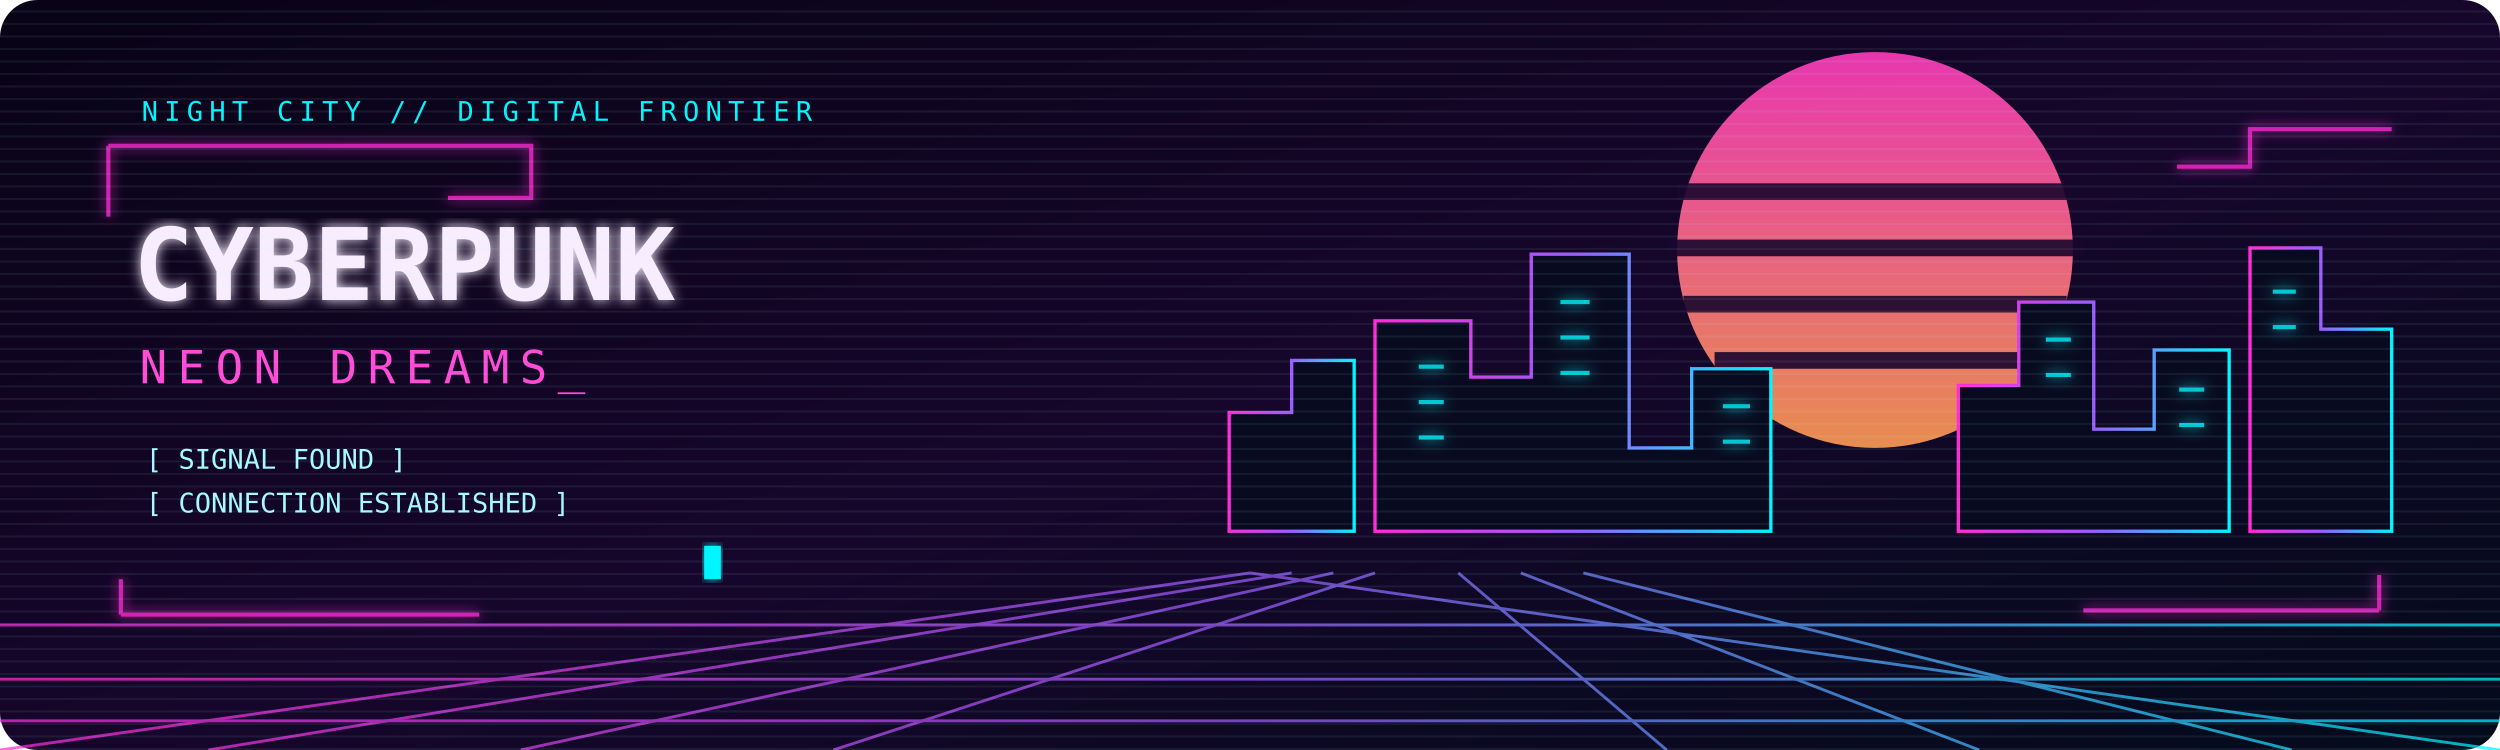
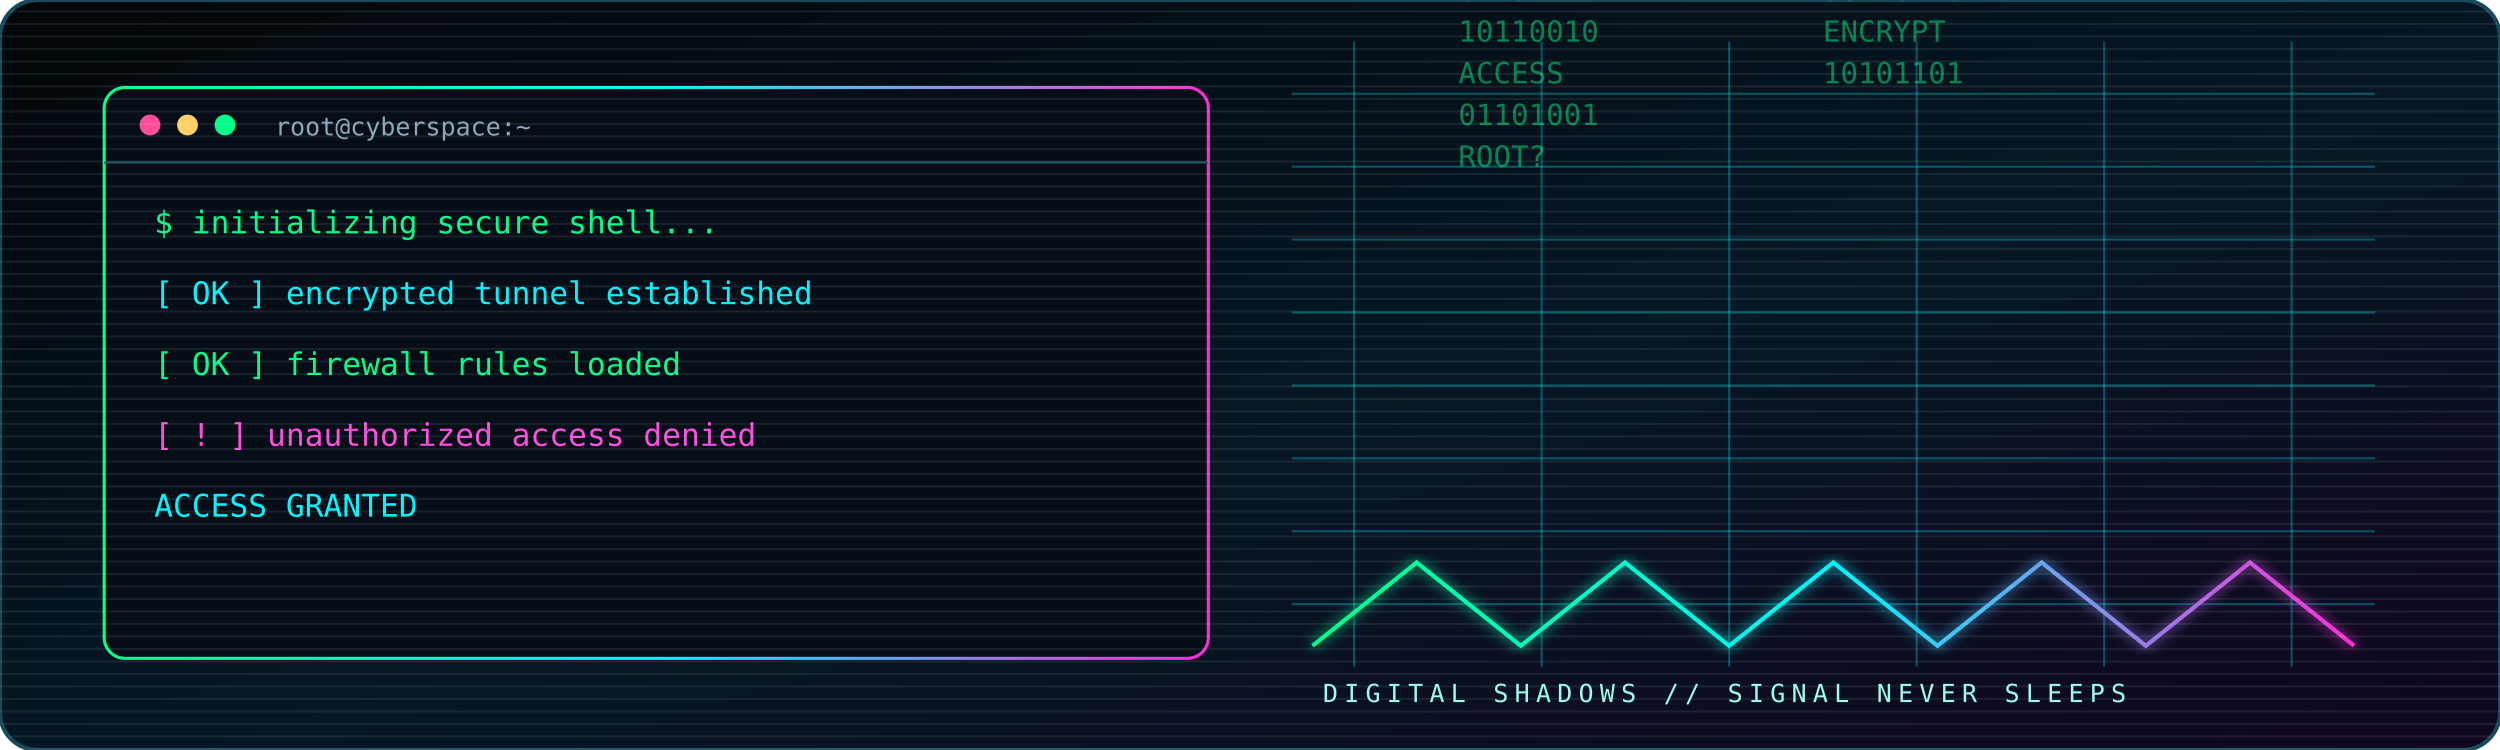
<svg xmlns="http://www.w3.org/2000/svg" width="1200" height="360" viewBox="0 0 1200 360" role="img" aria-labelledby="title desc">
  <defs>
    <linearGradient id="bg" x1="0" y1="0" x2="1" y2="1">
-       <stop offset="0%" stop-color="#080316" />
-       <stop offset="52%" stop-color="#16062b" />
-       <stop offset="100%" stop-color="#030b1b" />
+       <stop offset="0%" stop-color="#020609" />
+       <stop offset="55%" stop-color="#061725" />
+       <stop offset="100%" stop-color="#10051f" />
    </linearGradient>
    <linearGradient id="neon" x1="0" y1="0" x2="1" y2="0">
-       <stop offset="0%" stop-color="#ff2bd6" />
-       <stop offset="50%" stop-color="#9b5cff" />
-       <stop offset="100%" stop-color="#00f5ff" />
+       <stop offset="0%" stop-color="#00ff88" />
+       <stop offset="50%" stop-color="#00f5ff" />
+       <stop offset="100%" stop-color="#ff2bd6" />
    </linearGradient>
-     <linearGradient id="sun" x1="0" y1="0" x2="0" y2="1">
-       <stop offset="0%" stop-color="#ff3dbd" />
-       <stop offset="100%" stop-color="#ff9b54" />
-     </linearGradient>
-     <pattern id="scan" width="4" height="6" patternUnits="userSpaceOnUse">
-       <path d="M0 5.5H4" stroke="#b4faff" stroke-opacity=".07" />
-     </pattern>
    <filter id="glow">
-       <feGaussianBlur stdDeviation="3" result="blur" />
+       <feGaussianBlur stdDeviation="3" result="b" />
      <feMerge>
-         <feMergeNode in="blur" />
+         <feMergeNode in="b" />
        <feMergeNode in="SourceGraphic" />
      </feMerge>
    </filter>
+     <pattern id="scan" width="3" height="6" patternUnits="userSpaceOnUse">
+       <path d="M0 5.5H3" stroke="#d8fff3" stroke-opacity=".08" />
+     </pattern>
  </defs>
-   <rect width="1200" height="360" rx="18" fill="url(#bg)" />
-   <circle cx="900" cy="120" r="95" fill="url(#sun)" opacity=".9" />
-   <g stroke="#19052c" stroke-width="8" opacity=".9">
-     <path d="M805 92H995M800 119H1000M808 146H992M823 173H977" />
+   <rect width="1200" height="360" rx="18" fill="url(#bg)" stroke="#174b5b" stroke-width="2" />
+   <g opacity=".48" fill="#00ff88" font-family="monospace" font-size="14">
+     <text x="700" y="-20">01010110<tspan x="700" dy="20">0xA31F</tspan>
+       <tspan x="700" dy="20">10110010</tspan>
+       <tspan x="700" dy="20">ACCESS</tspan>
+       <tspan x="700" dy="20">01101001</tspan>
+       <tspan x="700" dy="20">ROOT?</tspan>
+       <animateTransform attributeName="transform" type="translate" from="0 -100" to="0 410" dur="8s" repeatCount="indefinite" />
+     </text>
+     <text x="780" y="-120">10110101<tspan x="780" dy="20">01001010</tspan>
+       <tspan x="780" dy="20">NODE_07</tspan>
+       <tspan x="780" dy="20">11001010</tspan>
+       <tspan x="780" dy="20">01101001</tspan>
+       <tspan x="780" dy="20">0xFF02</tspan>
+       <animateTransform attributeName="transform" type="translate" from="0 -80" to="0 500" dur="11s" repeatCount="indefinite" />
+     </text>
+     <text x="875" y="-60">11010001<tspan x="875" dy="20">01011010</tspan>
+       <tspan x="875" dy="20">TRACE_OFF</tspan>
+       <tspan x="875" dy="20">00110110</tspan>
+       <tspan x="875" dy="20">ENCRYPT</tspan>
+       <tspan x="875" dy="20">10101101</tspan>
+       <animateTransform attributeName="transform" type="translate" from="0 -140" to="0 470" dur="9s" repeatCount="indefinite" />
+     </text>
+     <text x="1110" y="-150">01011011<tspan x="1110" dy="20">10101010</tspan>
+       <tspan x="1110" dy="20">0xC0DE</tspan>
+       <tspan x="1110" dy="20">01010101</tspan>
+       <tspan x="1110" dy="20">SIGNAL</tspan>
+       <animateTransform attributeName="transform" type="translate" from="0 -100" to="0 490" dur="7s" repeatCount="indefinite" />
+     </text>
  </g>
-   <g fill="#080b20" stroke="url(#neon)" stroke-width="1.6">
-     <path d="M660 255V154H706V181H735V122H782V215H812V177H850V255Z" />
-     <path d="M940 255V185H969V145H1005V206H1034V168H1070V255Z" />
-     <path d="M1080 255V119H1114V158H1148V255Z" />
-     <path d="M590 255V198H620V173H650V255Z" />
+   <g stroke="#00f5ff" stroke-opacity=".3" fill="none">
+     <path d="M620 45H1140M620 80H1140M620 115H1140M620 150H1140M620 185H1140M620 220H1140M620 255H1140M620 290H1140" />
+     <path d="M650 20V320M740 20V320M830 20V320M920 20V320M1010 20V320M1100 20V320" />
  </g>
-   <g stroke="#00f5ff" stroke-width="2" filter="url(#glow)" opacity=".8">
-     <path d="M681 176H693M681 193H693M681 210H693M749 145H763M749 162H763M749 179H763M827 195H840M827 212H840M982 163H994M982 180H994M1046 187H1058M1046 204H1058M1091 140H1102M1091 157H1102" />
+   <g>
+     <rect x="50" y="42" width="530" height="274" rx="10" fill="#050d17" stroke="url(#neon)" stroke-width="1.5" />
+     <path d="M50 78H580" stroke="#1c5362" />
+     <circle cx="72" cy="60" r="5" fill="#ff4d9d" />
+     <circle cx="90" cy="60" r="5" fill="#ffd166" />
+     <circle cx="108" cy="60" r="5" fill="#00ff88" />
+     <text x="132" y="65" font-family="monospace" font-size="12" fill="#8ba8bb">root@cyberspace:~</text>
+     <g font-family="monospace" font-size="15">
+       <text x="74" y="112" fill="#00ff88">$ initializing secure shell...<animate attributeName="opacity" values="1;0.35;1" dur="2.8s" repeatCount="indefinite" />
+       </text>
+       <text x="74" y="146" fill="#00f5ff">[ OK ] encrypted tunnel established</text>
+       <text x="74" y="180" fill="#00ff88">[ OK ] firewall rules loaded</text>
+       <text x="74" y="214" fill="#ff4de1">[ ! ] unauthorized access denied</text>
+       <text x="74" y="248" fill="#00f5ff">ACCESS GRANTED<span fill="#00ff88"> _<animate attributeName="opacity" values="1;0;1" dur="1s" repeatCount="indefinite" />
+         </span>
+       </text>
+     </g>
+     <path d="M74 272H340" stroke="url(#neon)" stroke-width="2" filter="url(#glow)" />
  </g>
-   <g fill="none" stroke="url(#neon)" stroke-width="1.4" opacity=".72">
-     <path d="M0 275H1200" />
-     <path d="M0 360L600 275L1200 360M100 360L620 275M250 360L640 275M400 360L660 275M800 360L700 275M950 360L730 275M1100 360L760 275" />
-     <path d="M0 300H1200M0 326H1200M0 346H1200" />
-   </g>
-   <g fill="none" stroke="#ff2bd6" stroke-width="2" opacity=".8" filter="url(#glow)">
-     <path d="M52 70H255V95H215M52 70V104M1148 62H1080V80H1045" />
-     <path d="M58 295H230M58 295V278M1142 293H1000M1142 293V276" />
-   </g>
-   <text x="68" y="58" font-family="monospace" font-size="13" letter-spacing="3" fill="#00f5ff">NIGHT CITY // DIGITAL FRONTIER</text>
-   <text x="64" y="144" font-family="monospace" font-size="48" font-weight="700" fill="#f8edff" filter="url(#glow)">CYBERPUNK</text>
-   <text x="67" y="184" font-family="monospace" font-size="22" letter-spacing="5" fill="#ff4bd8">NEON DREAMS_</text>
-   <g font-family="monospace" font-size="13" fill="#a6faff">
-     <text x="70" y="225">[ SIGNAL FOUND ]</text>
-     <text x="70" y="246">[ CONNECTION ESTABLISHED ]</text>
+   <g fill="none" stroke="url(#neon)" stroke-width="2" filter="url(#glow)">
+     <path d="M630 310L680 270L730 310L780 270L830 310L880 270L930 310L980 270L1030 310L1080 270L1130 310" />
  </g>
  <rect width="1200" height="360" rx="18" fill="url(#scan)" />
-   <path d="M67 270H330" stroke="url(#neon)" stroke-width="3" filter="url(#glow)" />
-   <rect x="338" y="262" width="8" height="16" fill="#00f5ff" filter="url(#glow)" />
+   <text x="635" y="337" font-family="monospace" font-size="12" letter-spacing="3" fill="#9cfde9">DIGITAL SHADOWS // SIGNAL NEVER SLEEPS</text>
</svg>
